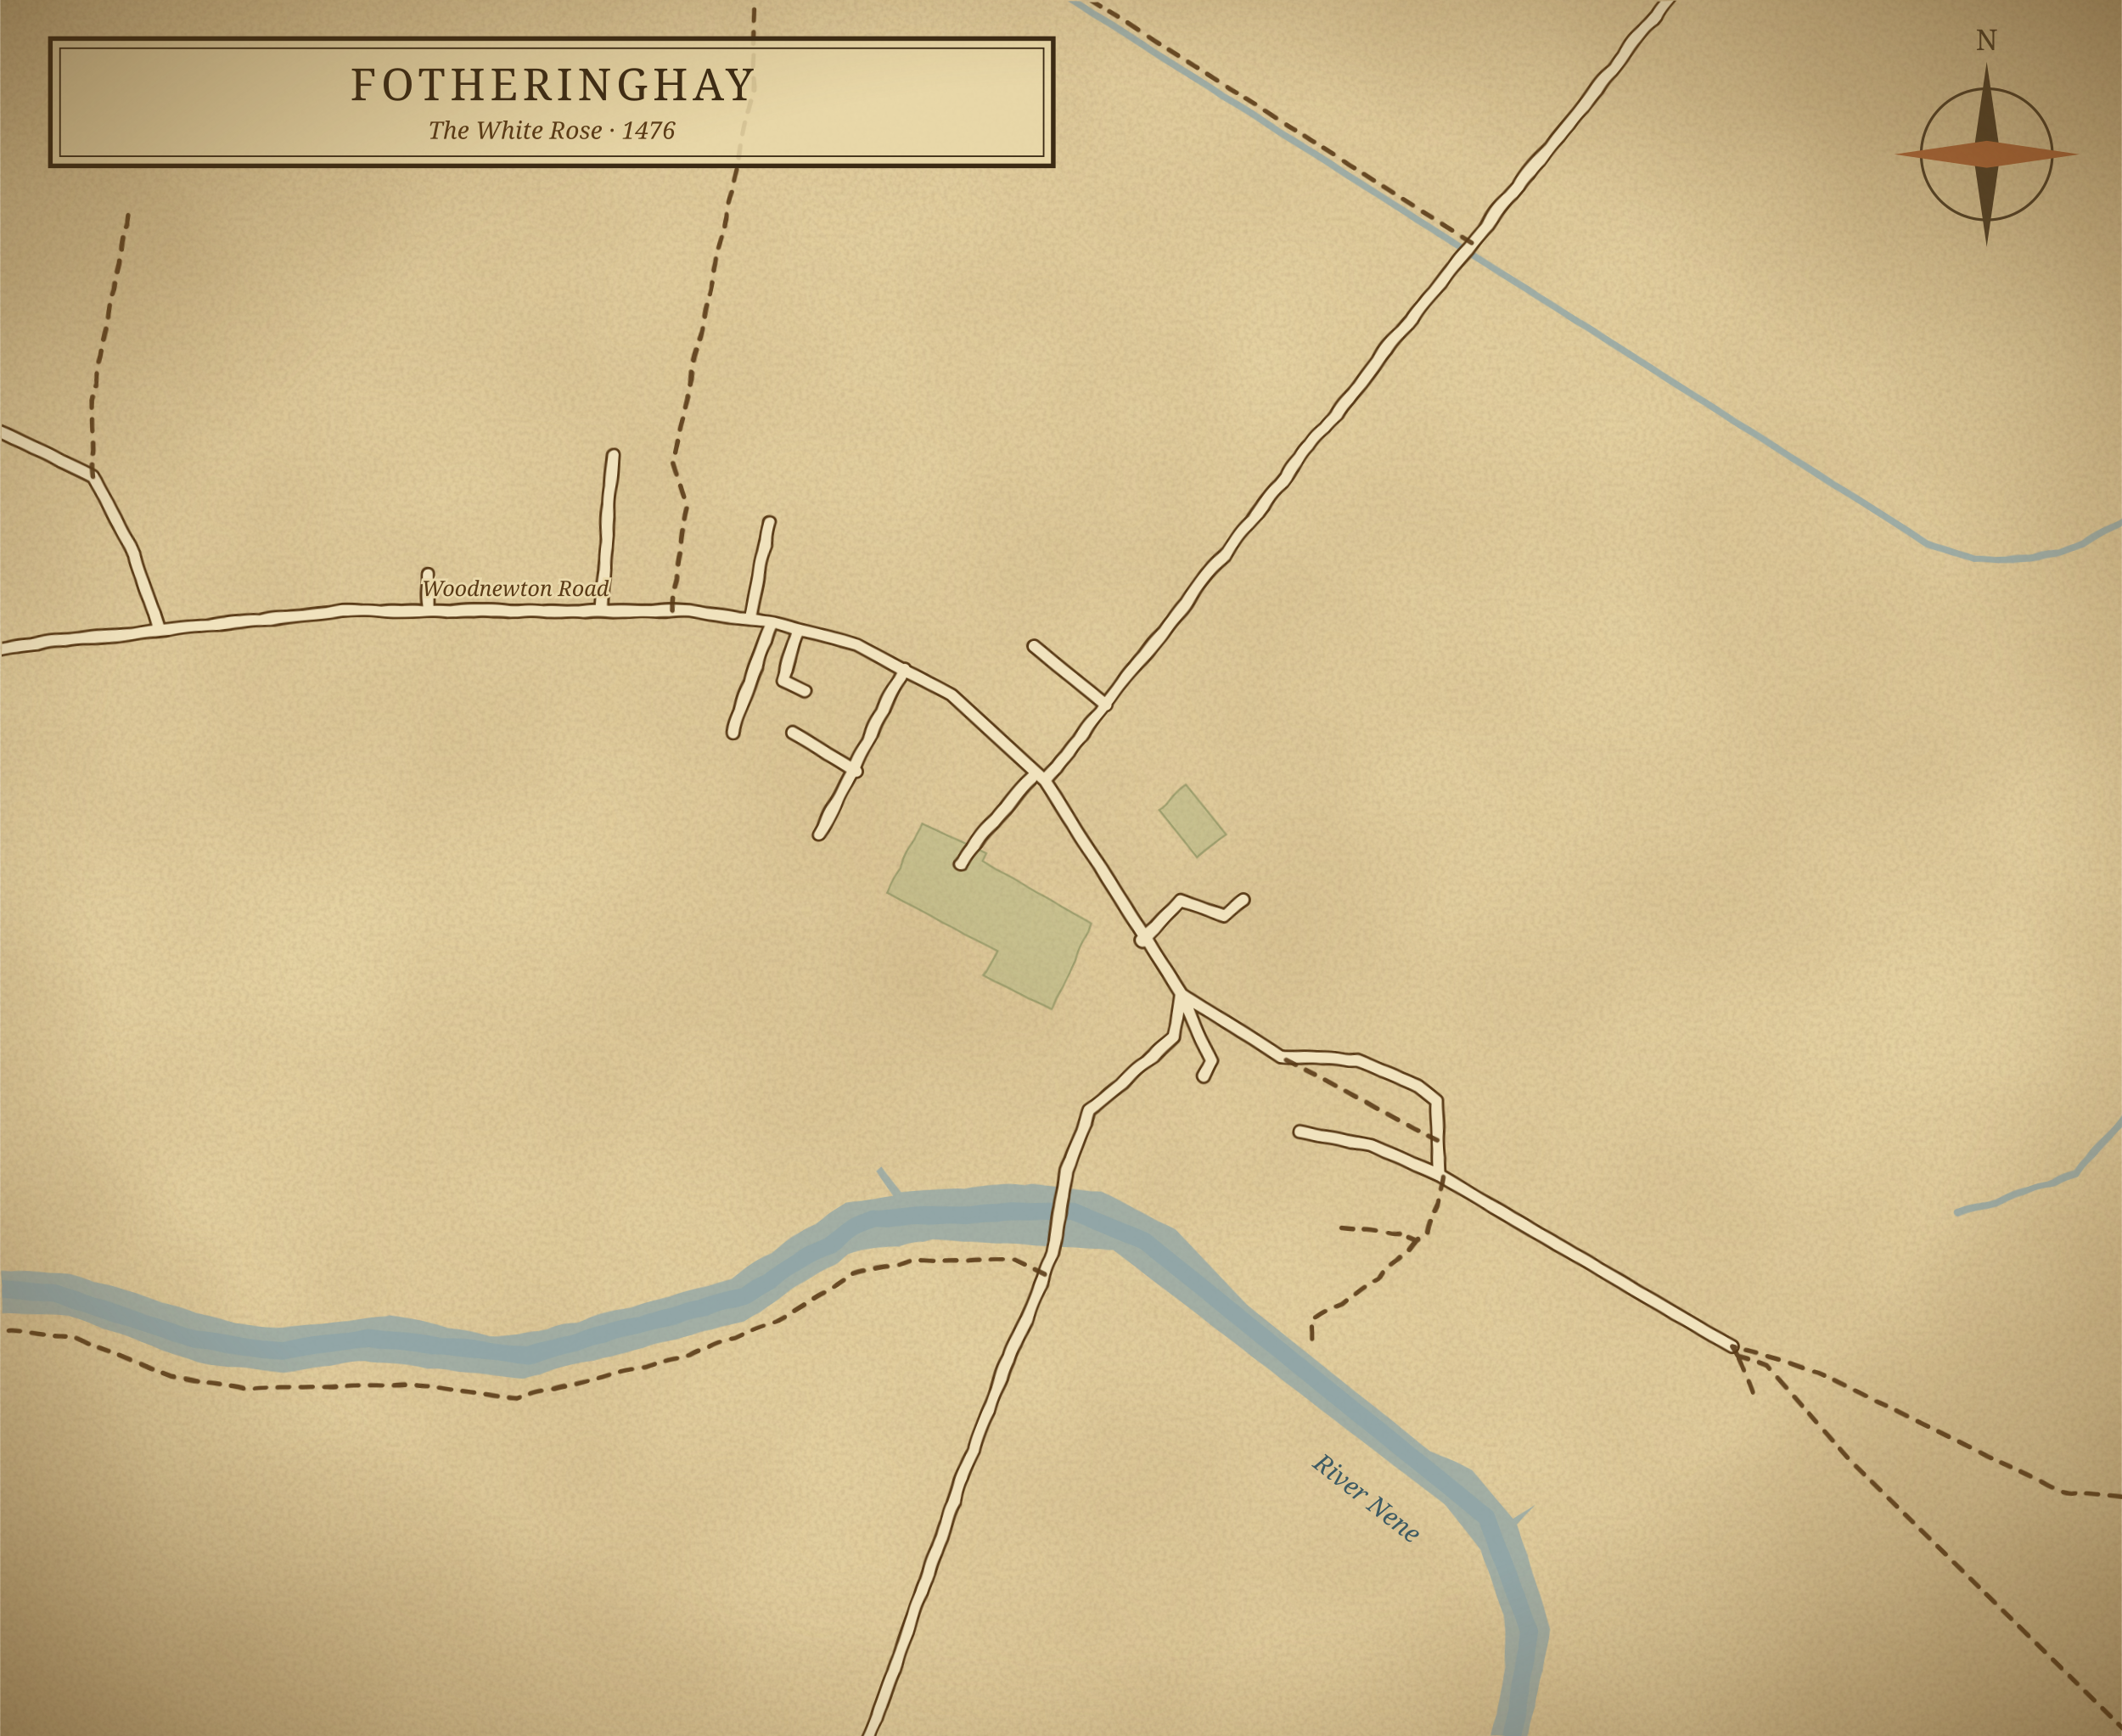
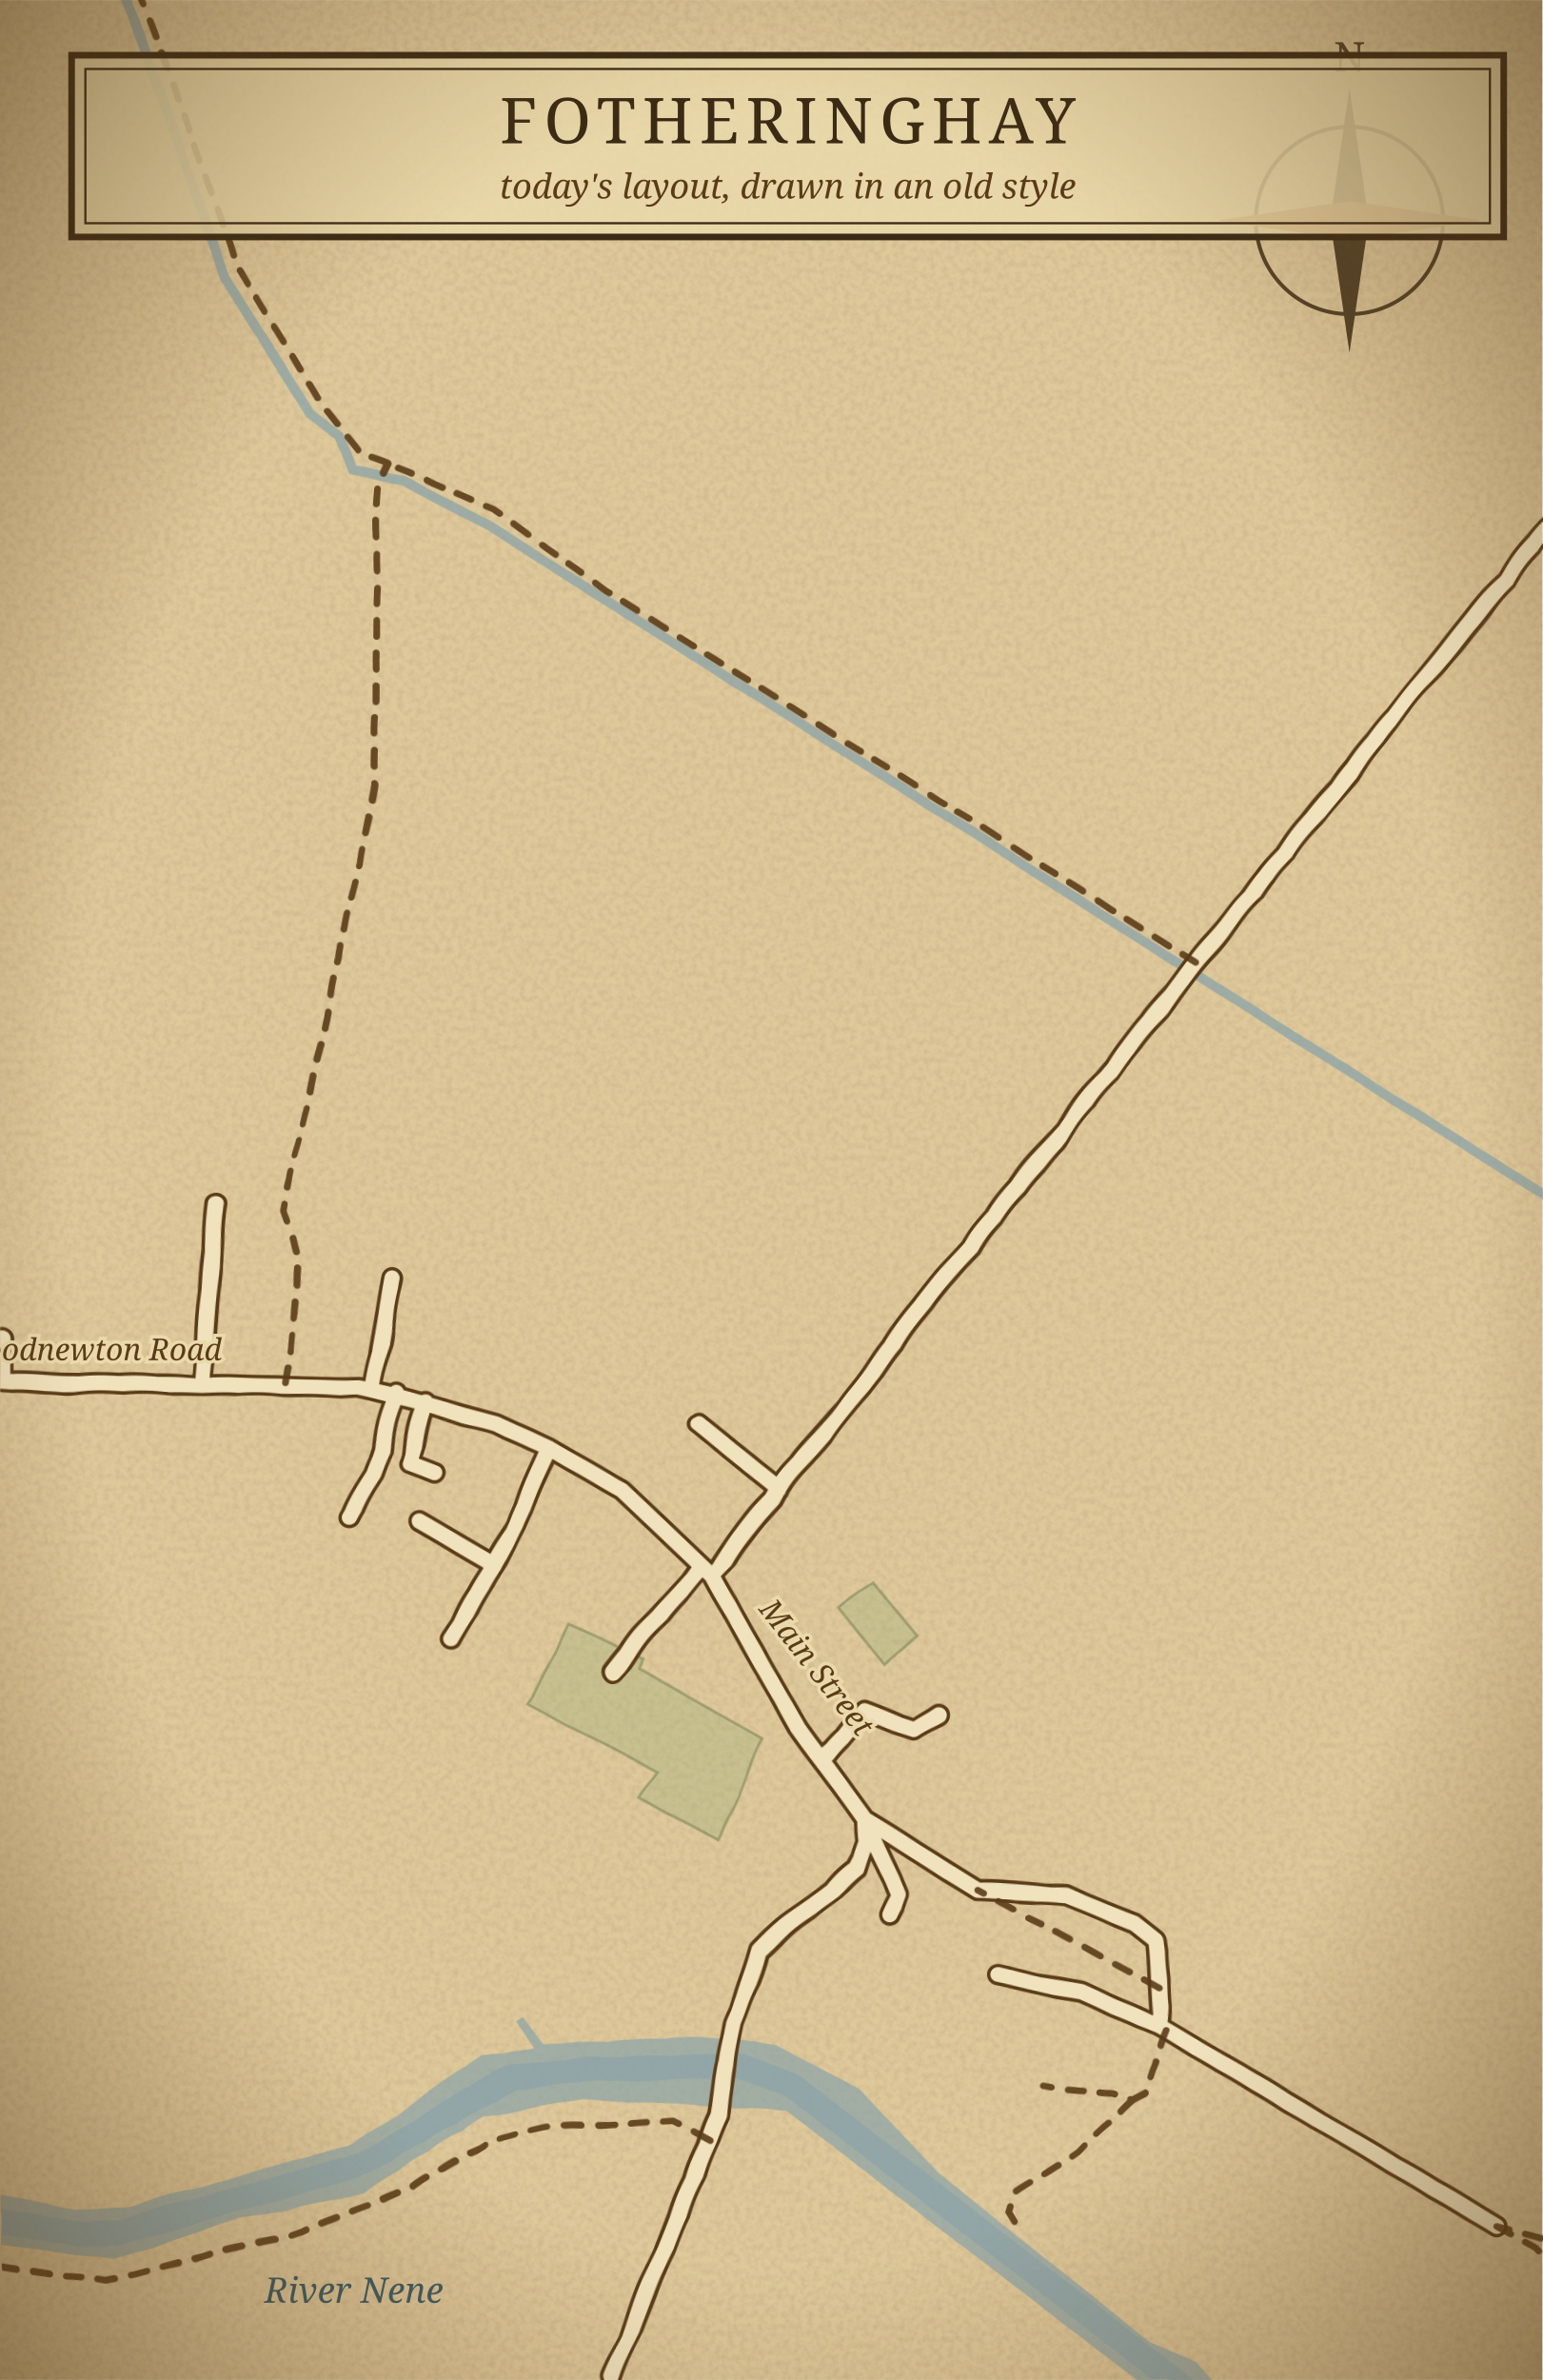
- <svg xmlns="http://www.w3.org/2000/svg" width="1000" height="818" viewBox="300 250 1100 900" font-family="Georgia,serif">
+ <svg xmlns="http://www.w3.org/2000/svg" width="1000" height="1543" viewBox="520 -60 700 1080" font-family="Georgia,serif">
  <defs>
    <filter id="paper" x="0" y="0" width="100%" height="100%">
-       <feTurbulence type="fractalNoise" baseFrequency="0.006" numOctaves="4" seed="7" />
+       <feTurbulence type="fractalNoise" baseFrequency="0" numOctaves="4" seed="7" />
      <feColorMatrix type="matrix" values="0 0 0 0 0.55 0 0 0 0 0.40 0 0 0 0 0.20 0 0 0 0.55 -0.05" />
    </filter>
    <filter id="speck">
-       <feTurbulence type="fractalNoise" baseFrequency="0.450" numOctaves="2" seed="3" />
+       <feTurbulence type="fractalNoise" baseFrequency="0.36" numOctaves="2" seed="3" />
      <feColorMatrix type="matrix" values="0 0 0 0 0.3 0 0 0 0 0.2 0 0 0 0 0.1 0 0 0 0.35 -0.12" />
    </filter>
    <radialGradient id="vig" cx="50%" cy="50%" r="75%">
      <stop offset="60%" stop-color="#6b4a1f" stop-opacity="0" />
      <stop offset="100%" stop-color="#4a2f0e" stop-opacity="0.65" />
    </radialGradient>
    <filter id="rough">
-       <feTurbulence baseFrequency="0.03" numOctaves="2" seed="2" result="t" />
-       <feDisplacementMap in="SourceGraphic" in2="t" scale="2.4" />
+       <feTurbulence baseFrequency="0.02" numOctaves="2" seed="2" result="t" />
+       <feDisplacementMap in="SourceGraphic" in2="t" scale="3" />
    </filter>
-     <path id="minor" d="M573 1646L797 1018L845 899M382 576L369 537L348 497L224 436M841 654L793 610L744 584L700 572L657 566L477 566L382 576M845 899L852 856M1277 110L1061 377M841 654L912 765M836 650L797 697M945 717L934 724L911 716L891 737M768 596L724 682M700 572L679 629M617 485L611 565M717 608L705 602L713 576M1198 948L1046 859L1044 820L1034 812L1003 799L963 797L912 765M912 765L908 787L864 825L852 856M382 576L253 591L161 622M1046 859L1010 843L973 836M1056 383L841 654M1061 377L1056 383M710 629L743 649M688 570L698 520M912 765L927 799L923 807M521 547L521 566M873 615L836 585" />
+     <path id="minor" d="M797 1018L845 899M382 577L369 537L348 497L225 436M842 654L801 615L768 596L744 585L682 569L477 566L382 577M845 899L852 857M1394 -100L1370 -76L1339 -36L1324 -7L1300 74L1277 110L1061 377M842 654L881 723L912 765M837 650L797 698M945 717L934 724L912 716L892 737M768 596L753 631L724 683M700 572L689 608L679 629M617 485L611 566M717 608L705 603L713 576M1198 949L1046 859L1044 820L1034 812L1003 799L963 797L912 765M912 765L913 776L908 787L864 825L852 857M1046 859L1010 843L973 836M1061 377L842 654M710 630L743 649M688 570L698 520M912 765L927 799L923 808M521 547L521 566M873 615L836 585" />
    <path id="major" d="" />
  </defs>
-   <rect x="300" y="250" width="1100" height="900" fill="#e6d3a3" />
-   <rect x="300" y="250" width="1100" height="900" filter="url(#paper)" />
-   <rect x="300" y="250" width="1100" height="900" filter="url(#speck)" />
+   <rect x="520" y="-60" width="700" height="1080" fill="#e6d3a3" />
+   <rect x="520" y="-60" width="700" height="1080" filter="url(#paper)" />
+   <rect x="520" y="-60" width="700" height="1080" filter="url(#speck)" />
  <g filter="url(#rough)">
-     <path d="M777 676L759 712L817 743L809 755L845 773L865 728L809 696L811 692L777 676ZM900 669L920 694L935 682L915 657L900 669Z" fill="#9fae78" fill-opacity=".35" stroke="#6f7d4a" stroke-width="1" stroke-opacity=".5" />
-     <path d="M1707 1807L1637 1802L1614 1791L1599 1761L1599 1714L1584 1653L1568 1618L1544 1593L1514 1585L1455 1553L1440 1539L1400 1523L1377 1521L1225 1453L1191 1434L1146 1399L1114 1365L1089 1321L1080 1270L1088 1165L1103 1094L1086 1040L1095 1029L1084 1037L1062 1011L1041 1002L946 926L909 887L870 867L834 863L766 867L756 854L753 856L762 869L738 873L678 912L685 934L739 900L753 897L783 892L876 897L1049 1030L1067 1053L1079 1087L1080 1114L1056 1236L1066 1313L1087 1385L1109 1390L1153 1432L1216 1473L1431 1567L1525 1612L1539 1623L1555 1650L1569 1696L1586 1798L1615 1816L1694 1826L1707 1826L1707 1807ZM67 976L217 922L278 907L336 910L422 936L446 938L501 931L553 942L579 940L678 912L685 934L571 964L489 955L446 961L402 956L334 931L279 929L163 963L86 997Z" fill="#8aa3a8" fill-opacity=".7" />
-     <path d="M170 950L241 926L297 917L328 920L401 944L428 948L446 950L490 943L573 952L685 921L752 881L855 877L893 893L1070 1036L1092 1095L1074 1213" fill="none" stroke="#8aa3a8" stroke-width="9" stroke-linecap="round" stroke-linejoin="round" opacity=".7" />
-     <path d="M743 178L1298 531L1324 540L1352 539L1380 532L1410 513L1458 544L1490 558M1315 879L1376 858L1403 826L1454 683L1504 688" fill="none" stroke="#8aa3a8" stroke-width="3.5" stroke-linecap="round" opacity=".75" />
+     <path d="M777 676L759 713L817 743L809 755L845 774L866 729L809 696L811 692L777 676ZM900 669L921 695L936 682L915 657L900 669Z" fill="#9fae78" fill-opacity=".35" stroke="#6f7d4a" stroke-width="1.25" stroke-opacity=".5" />
+     <path d="M279 908L336 910L389 929L422 936L446 938L501 932L553 942L579 940L678 912L685 935L629 946L571 964L489 955L447 961L402 956L334 932L300 927L279 930ZM1095 1146L1103 1094L1098 1069L1086 1040L1095 1029L1085 1037L1062 1011L1041 1002L946 926L909 887L871 867L835 863L766 867L756 854L753 856L762 869L739 873L678 912L685 935L739 900L753 897L784 892L876 897L1049 1030L1068 1053L1079 1087L1080 1115L1070 1160Z" fill="#8aa3a8" fill-opacity=".7" />
+     <path d="M269 920L328 920L401 944L428 949L446 951L490 944L558 953L573 952L685 921L752 882L784 878L855 877L878 885L1063 1028L1078 1049L1089 1080L1091 1114" fill="none" stroke="#8aa3a8" stroke-width="11.25" stroke-linecap="round" stroke-linejoin="round" opacity=".7" />
+     <path d="M562 -105L621 65L660 127L673 137L679 152L702 157L743 179L1298 531" fill="none" stroke="#8aa3a8" stroke-width="4.38" stroke-linecap="round" opacity=".75" />
+     <path d="" fill="none" stroke="#5a3b17" stroke-width="3.75" stroke-dasharray="12.5 6.25" opacity=".8" />
    <g fill="none" stroke-linecap="round" stroke-linejoin="round">
-       <use href="#minor" stroke="#5a3b17" stroke-width="8" />
-       <use href="#minor" stroke="#f0e2bd" stroke-width="5.5" />
+       <use href="#minor" stroke="#5a3b17" stroke-width="10" />
+       <use href="#major" stroke="#3b2a14" stroke-width="16.25" />
+       <use href="#minor" stroke="#f0e2bd" stroke-width="6.88" />
+       <use href="#major" stroke="#f3e7c9" stroke-width="12.5" />
    </g>
-     <path d="M1062 375L767 187M1483 1031L1368 1023L1242 961L1198 948M648 566L655 511L648 489L690 296L690 159M1048 860L1040 889L1034 893L1025 889M1025 889L993 886M1034 893L1009 916L980 934L980 948M1201 953L1216 958L1258 1006L1429 1174L1613 1377M1201 953L1198 948M1208 971L1201 953M841 910L825 902L772 903L741 910L707 932L656 952L567 974L513 967L426 969L388 963L338 943L305 939L267 940L216 957M1765 182L1427 220M348 497L347 457L366 358M1045 841L963 797M1416 226L1190 248L1173 238M1427 220L1416 226" fill="none" stroke="#5a3b17" stroke-width="2.4" stroke-linecap="round" stroke-dasharray="6 6" opacity=".9" />
+     <path d="M1062 376L794 207L744 171L695 149M1368 1023L1242 961L1198 949M649 567L655 511L648 489L690 296L690 159L695 149M1049 861L1040 889L1034 893L1025 890L993 886M1034 893L1009 916L980 934L977 943L980 948M1198 949L1216 959L1258 1006L1429 1175M841 910L825 902L772 904L741 911L707 932L656 952L567 974L513 967L426 970M695 149L683 145L664 121L627 60L571 -98M348 497L347 457L366 358M1045 841L963 797" fill="none" stroke="#5a3b17" stroke-width="3" stroke-linecap="round" stroke-dasharray="7.5 7.5" opacity=".9" />
  </g>
-   <g font-size="11" font-style="italic" fill="#5a3b17" stroke="#ead9ab" stroke-width="2.5" paint-order="stroke" text-anchor="middle">
-     <text transform="translate(567 566) rotate(0)" dy="-7">Woodnewton Road</text>
+   <g font-size="13.75" font-style="italic" fill="#5a3b17" stroke="#ead9ab" stroke-width="3.12" paint-order="stroke" text-anchor="middle">
+     <text transform="translate(560 566) rotate(0)" dy="-8.75">Woodnewton Road</text>
+     <text transform="translate(880 705) rotate(52)" dy="-8.75">Main Street</text>
  </g>
-   <text x="980" y="1010" font-size="13" font-style="italic" fill="#3d5a63" transform="rotate(38 980 1010)">River Nene</text>
-   <g transform="translate(1330 330)" stroke="#3b2a14" fill="#3b2a14" opacity=".85">
-     <circle r="34" fill="none" stroke-width="1.4" />
-     <path d="M0 -48 L7 0 L0 48 L-7 0Z" stroke="none" />
-     <path d="M-48 0 L0 -7 L48 0 L0 7Z" fill="#a8592a" stroke="none" />
-     <text y="-54" text-anchor="middle" stroke="none" font-size="15">N</text>
+   <text x="640" y="985" font-size="16" font-style="italic" fill="#3d5a63">River Nene</text>
+   <g transform="translate(1132.5 40)" stroke="#3b2a14" fill="#3b2a14" opacity=".85">
+     <circle r="42.5" fill="none" stroke-width="1.75" />
+     <path d="M0 -60 L8.75 0 L0 60 L-8.75 0Z" stroke="none" />
+     <path d="M-60 0 L0 -8.75 L60 0 L0 8.75Z" fill="#a8592a" stroke="none" />
+     <text y="-67.5" text-anchor="middle" stroke="none" font-size="18.75">N</text>
  </g>
-   <rect x="326" y="270" width="520" height="66" fill="#ead9ab" fill-opacity=".85" stroke="#3b2a14" stroke-width="2.4" />
-   <rect x="331" y="275" width="510" height="56" fill="none" stroke="#3b2a14" stroke-width="0.8" />
-   <text x="586" y="302" text-anchor="middle" font-size="23" fill="#3b2a14" letter-spacing="2.5">FOTHERINGHAY</text>
-   <text x="586" y="322" text-anchor="middle" font-size="12.5" font-style="italic" fill="#5a3b17">The White Rose · 1476</text>
-   <rect x="300" y="250" width="1100" height="900" fill="url(#vig)" />
+   <rect x="552.5" y="-35" width="650" height="82.5" fill="#ead9ab" fill-opacity=".85" stroke="#3b2a14" stroke-width="3" />
+   <rect x="558.75" y="-28.75" width="637.5" height="70" fill="none" stroke="#3b2a14" stroke-width="1" />
+   <text x="877.5" y="5" text-anchor="middle" font-size="28.75" fill="#3b2a14" letter-spacing="3.12">FOTHERINGHAY</text>
+   <text x="877.5" y="30" text-anchor="middle" font-size="15.62" font-style="italic" fill="#5a3b17">today's layout, drawn in an old style</text>
+   <rect x="520" y="-60" width="700" height="1080" fill="url(#vig)" />
</svg>
